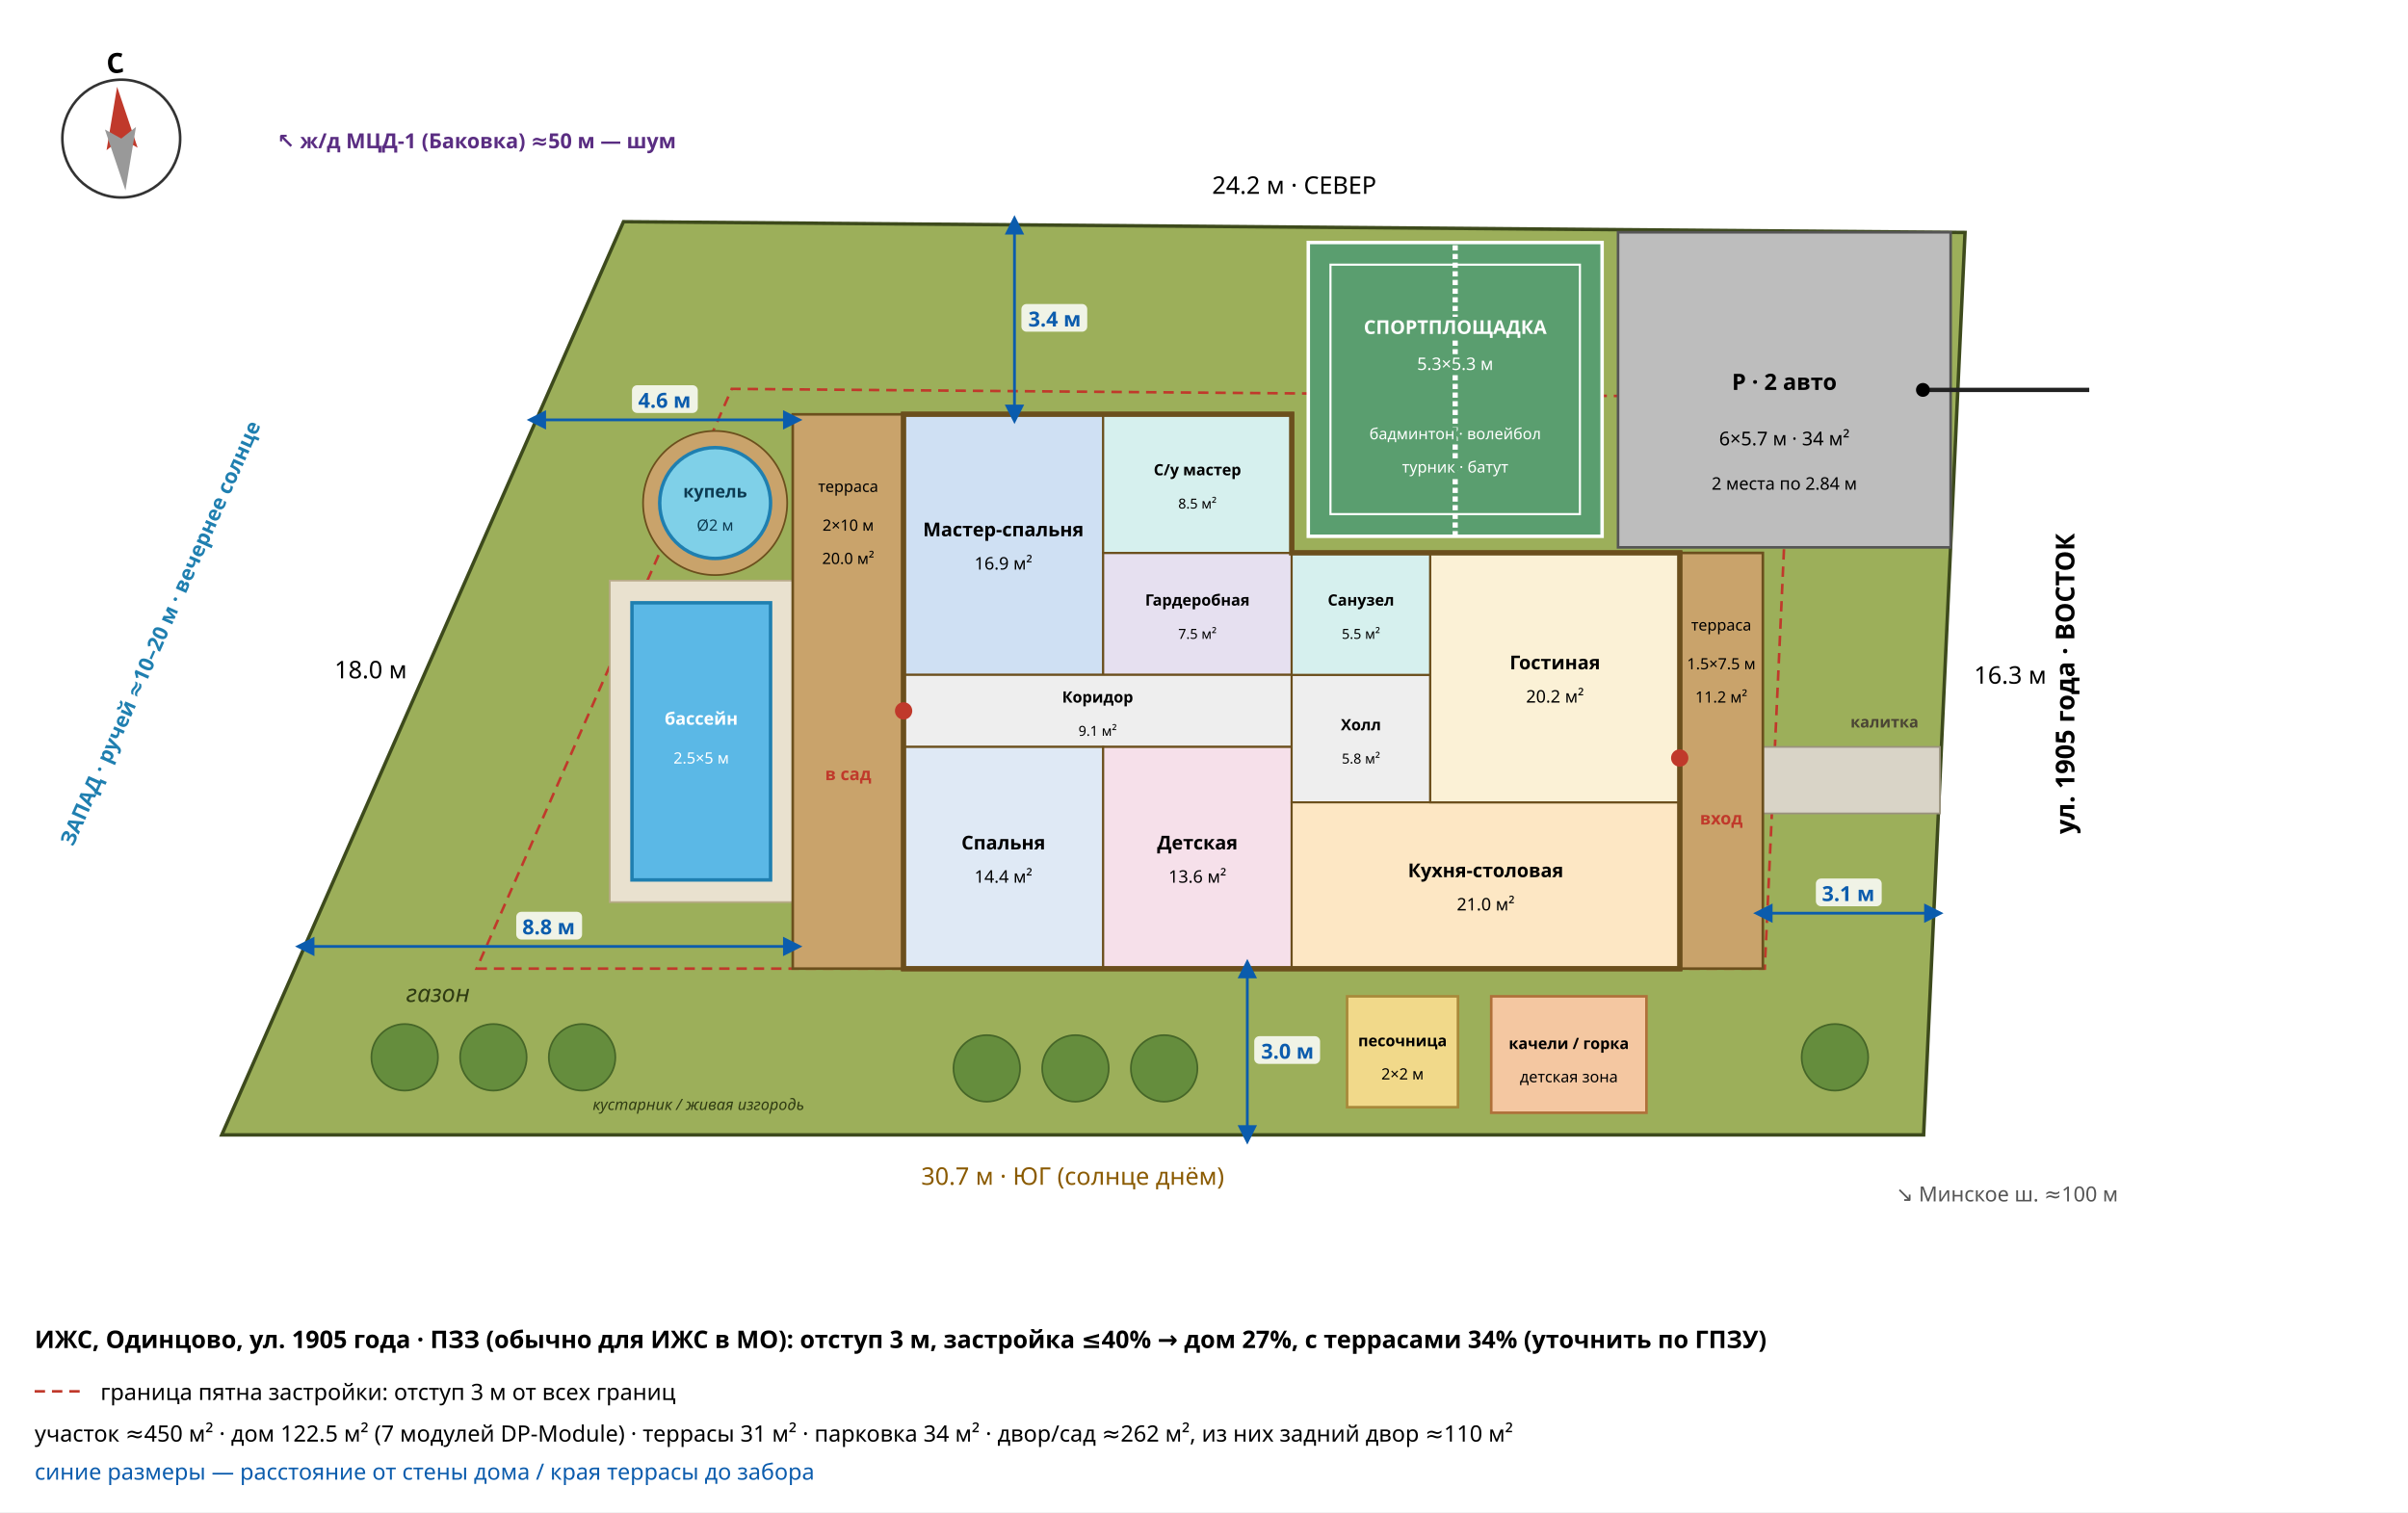
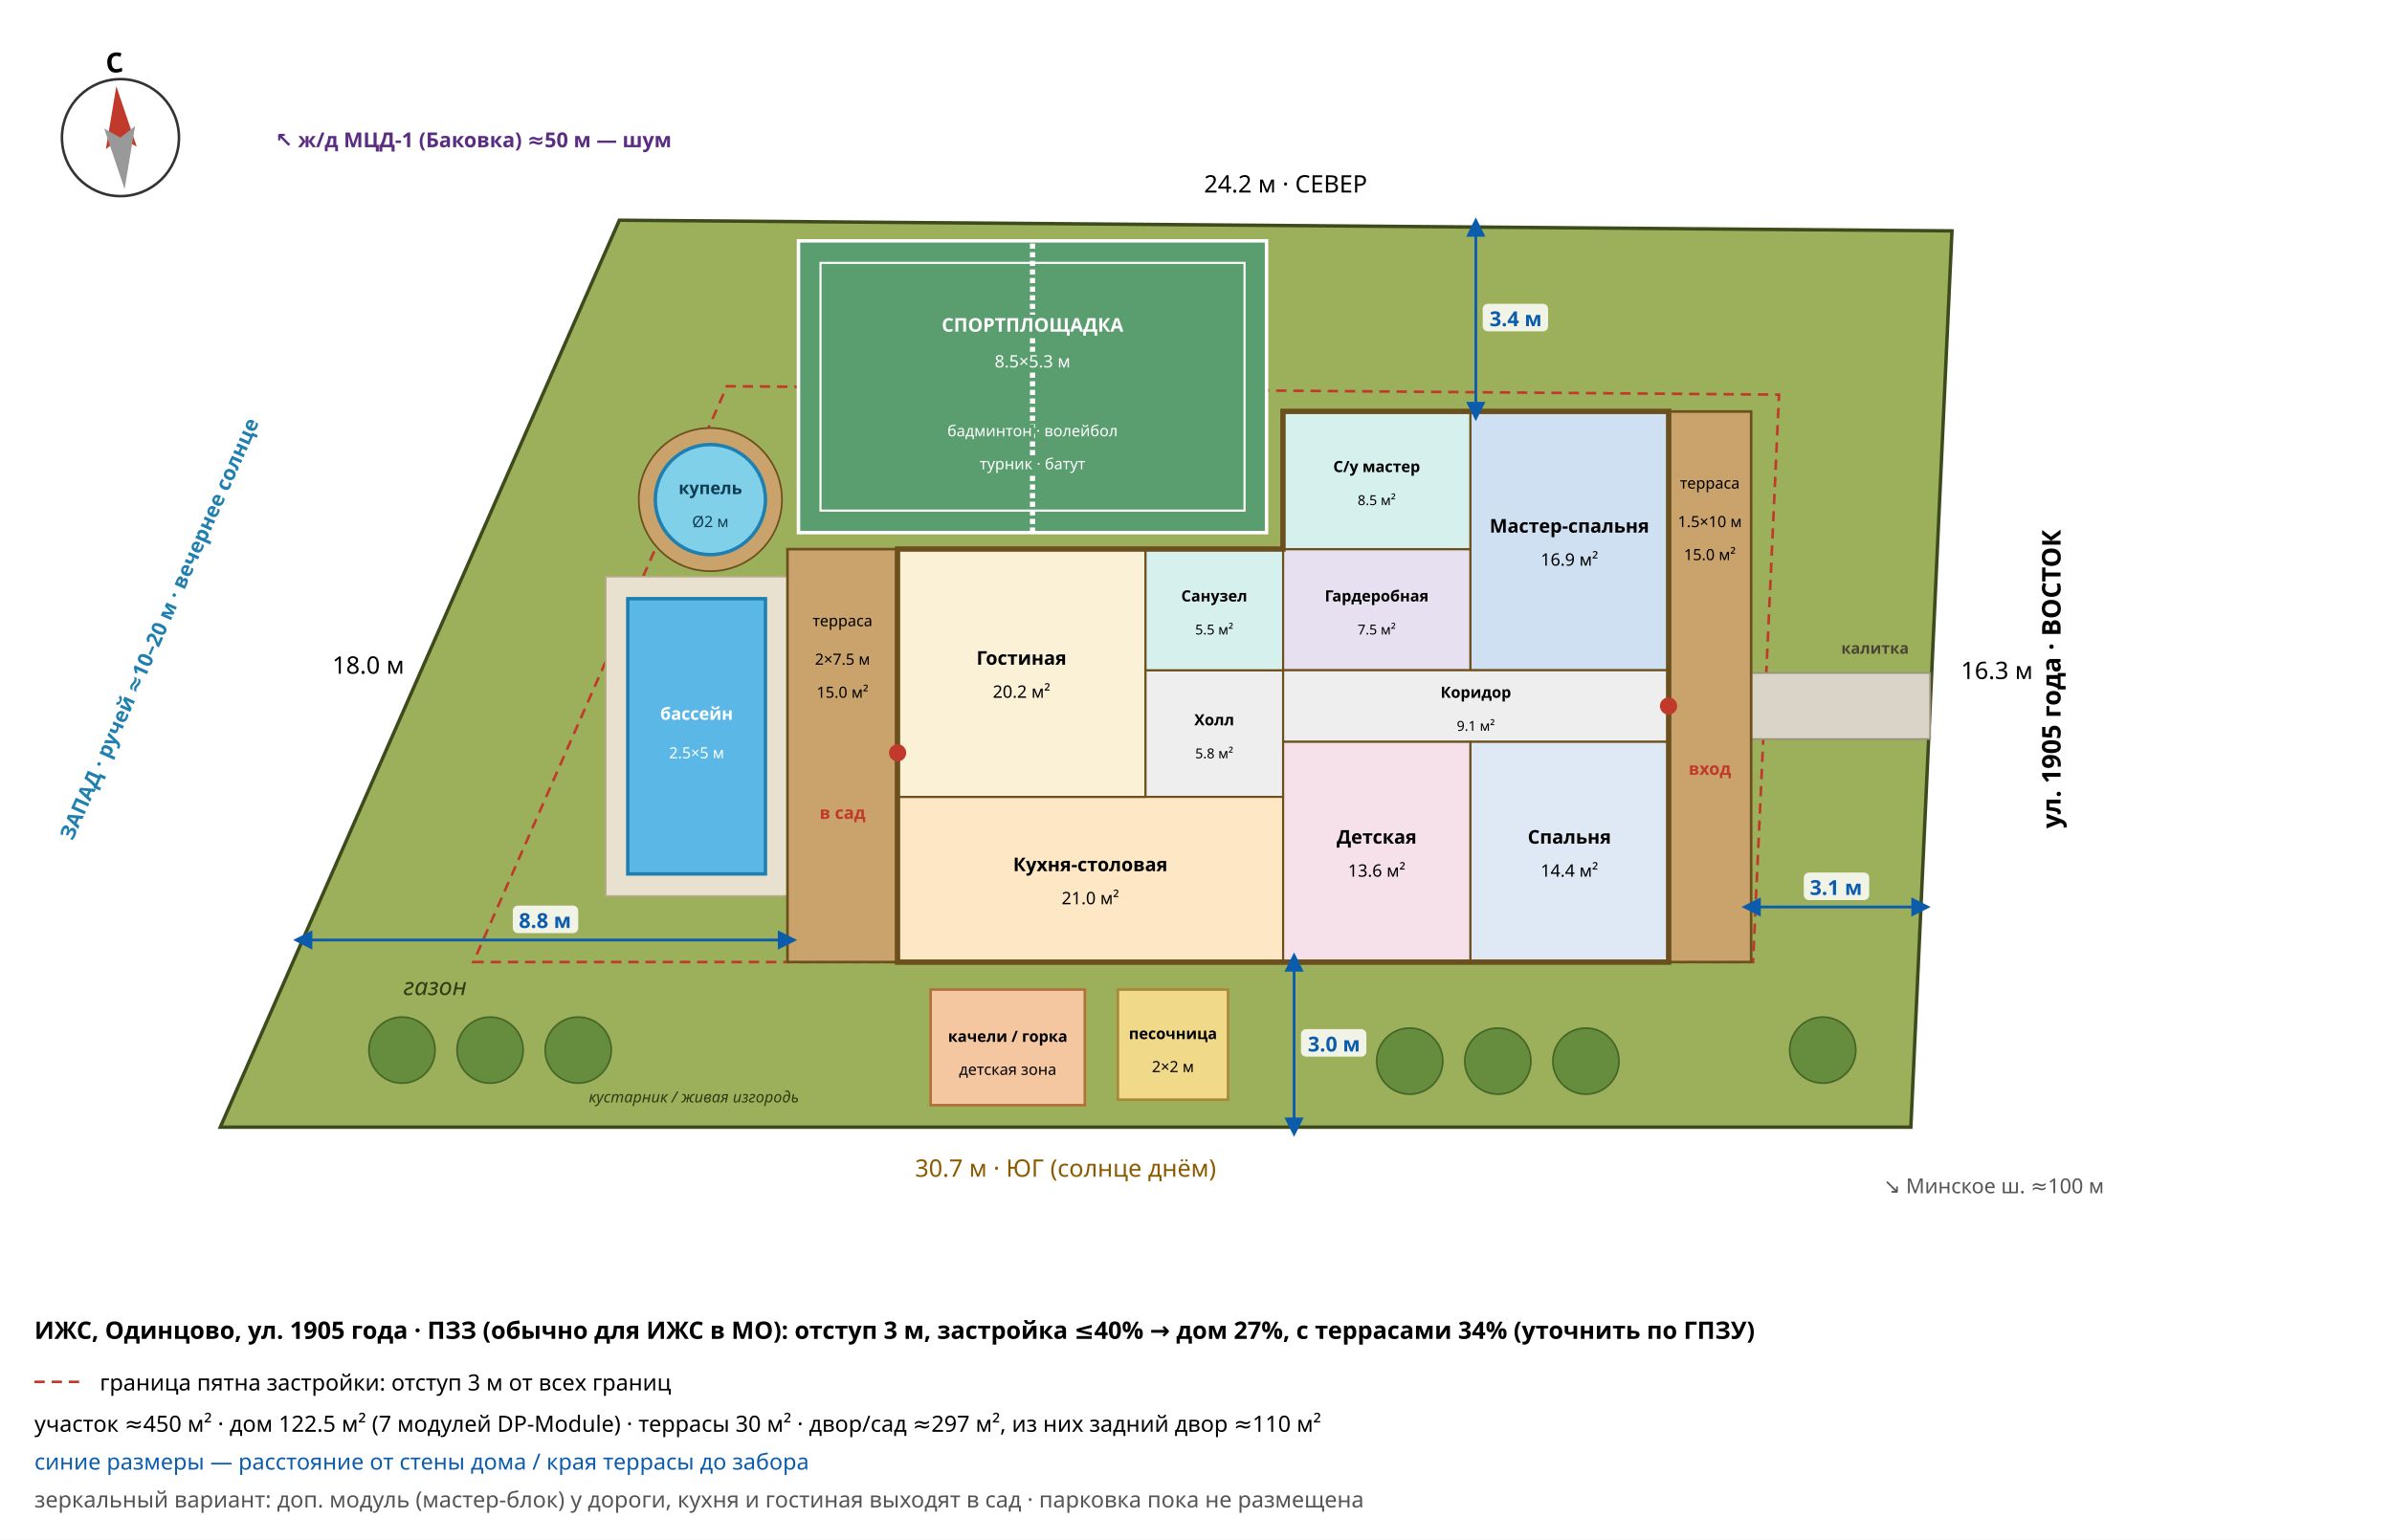
- <svg xmlns="http://www.w3.org/2000/svg" width="1390" height="873" viewBox="0 0 1390 873">
+ <svg xmlns="http://www.w3.org/2000/svg" width="1390" height="895" viewBox="0 0 1390 895">
  <rect width="100%" height="100%" fill="#fff" />
  <polygon points="128.0,655.2 1110.4,655.2 1134.3,134.2 359.9,128.0" fill="#9caf5a" stroke="#3d4a1c" stroke-width="2" />
  <polygon points="275.1,559.2 1018.7,559.2 1033.8,229.4 422.4,224.5" fill="none" stroke="#c0392b" stroke-width="1.5" stroke-dasharray="6 4" />
-   <polygon points="934.0,316.0 1126.0,316.0 1126.0,134.1 934.0,134.1" fill="#bdbdbd" stroke="#555" stroke-width="1.5" />
  <defs>
    <marker id="arr" viewBox="0 0 10 10" refX="5" refY="5" markerWidth="7" markerHeight="7" orient="auto-start-reverse">
      <path d="M0,0 L10,5 L0,10 z" fill="#0b5cad" />
    </marker>
  </defs>
-   <polygon points="1017.6,469.6 1119.8,469.6 1119.8,431.2 1017.6,431.2" fill="#d9d4c7" stroke="#9a927e" stroke-width="1" />
-   <text x="1087.8" y="420.0" font-size="9" text-anchor="middle" font-family="sans-serif" fill="#4a4434" font-weight="bold">калитка</text>
+   <polygon points="1017.6,429.6 1121.6,429.6 1121.6,391.2 1017.6,391.2" fill="#d9d4c7" stroke="#9a927e" stroke-width="1" />
+   <text x="1089.6" y="380.0" font-size="9" text-anchor="middle" font-family="sans-serif" fill="#4a4434" font-weight="bold">калитка</text>
  <circle cx="233.6" cy="610.4" r="19.2" fill="#5f8a3a" stroke="#3d5e22" stroke-width="1" opacity="0.9" />
  <circle cx="284.8" cy="610.4" r="19.2" fill="#5f8a3a" stroke="#3d5e22" stroke-width="1" opacity="0.9" />
  <circle cx="336.0" cy="610.4" r="19.2" fill="#5f8a3a" stroke="#3d5e22" stroke-width="1" opacity="0.9" />
-   <circle cx="569.6" cy="616.8" r="19.2" fill="#5f8a3a" stroke="#3d5e22" stroke-width="1" opacity="0.9" />
-   <circle cx="620.8" cy="616.8" r="19.2" fill="#5f8a3a" stroke="#3d5e22" stroke-width="1" opacity="0.9" />
-   <circle cx="672.0" cy="616.8" r="19.2" fill="#5f8a3a" stroke="#3d5e22" stroke-width="1" opacity="0.9" />
+   <circle cx="819.2" cy="616.8" r="19.2" fill="#5f8a3a" stroke="#3d5e22" stroke-width="1" opacity="0.9" />
+   <circle cx="870.4" cy="616.8" r="19.2" fill="#5f8a3a" stroke="#3d5e22" stroke-width="1" opacity="0.9" />
+   <circle cx="921.6" cy="616.8" r="19.2" fill="#5f8a3a" stroke="#3d5e22" stroke-width="1" opacity="0.9" />
  <circle cx="1059.2" cy="610.4" r="19.2" fill="#5f8a3a" stroke="#3d5e22" stroke-width="1" opacity="0.9" />
-   <polygon points="755.2,309.6 924.8,309.6 924.8,140.0 755.2,140.0" fill="#5a9e6f" stroke="#ffffff" stroke-width="2" />
-   <polygon points="768.0,296.8 912.0,296.8 912.0,152.8 768.0,152.8" fill="none" stroke="#ffffff" stroke-width="1.2" />
-   <line x1="840.0" y1="309.6" x2="840.0" y2="140.0" stroke="#ffffff" stroke-width="3" stroke-dasharray="3 2" />
-   <text x="840.0" y="192.8" font-size="11" text-anchor="middle" font-family="sans-serif" fill="#fff" font-weight="bold" stroke="#5a9e6f" stroke-width="4" paint-order="stroke">СПОРТПЛОЩАДКА</text>
-   <text x="840.0" y="213.6" font-size="10" text-anchor="middle" font-family="sans-serif" fill="#fff" stroke="#5a9e6f" stroke-width="4" paint-order="stroke">5.3×5.3 м</text>
-   <text x="840.0" y="253.6" font-size="9" text-anchor="middle" font-family="sans-serif" fill="#fff" stroke="#5a9e6f" stroke-width="4" paint-order="stroke">бадминтон · волейбол</text>
-   <text x="840.0" y="272.8" font-size="9" text-anchor="middle" font-family="sans-serif" fill="#fff" stroke="#5a9e6f" stroke-width="4" paint-order="stroke">турник · батут</text>
+   <polygon points="464.0,309.6 736.0,309.6 736.0,140.0 464.0,140.0" fill="#5a9e6f" stroke="#ffffff" stroke-width="2" />
+   <polygon points="476.8,296.8 723.2,296.8 723.2,152.8 476.8,152.8" fill="none" stroke="#ffffff" stroke-width="1.2" />
+   <line x1="600.0" y1="309.6" x2="600.0" y2="140.0" stroke="#ffffff" stroke-width="3" stroke-dasharray="3 2" />
+   <text x="600.0" y="192.8" font-size="11" text-anchor="middle" font-family="sans-serif" fill="#fff" font-weight="bold" stroke="#5a9e6f" stroke-width="4" paint-order="stroke">СПОРТПЛОЩАДКА</text>
+   <text x="600.0" y="213.6" font-size="10" text-anchor="middle" font-family="sans-serif" fill="#fff" stroke="#5a9e6f" stroke-width="4" paint-order="stroke">8.5×5.3 м</text>
+   <text x="600.0" y="253.6" font-size="9" text-anchor="middle" font-family="sans-serif" fill="#fff" stroke="#5a9e6f" stroke-width="4" paint-order="stroke">бадминтон · волейбол</text>
+   <text x="600.0" y="272.8" font-size="9" text-anchor="middle" font-family="sans-serif" fill="#fff" stroke="#5a9e6f" stroke-width="4" paint-order="stroke">турник · батут</text>
  <polygon points="352.0,520.8 457.6,520.8 457.6,335.2 352.0,335.2" fill="#e9e1cf" stroke="#b8ab8a" stroke-width="1" />
  <polygon points="364.8,508.0 444.8,508.0 444.8,348.0 364.8,348.0" fill="#5bb8e6" stroke="#1f7fb0" stroke-width="2" />
  <text x="404.8" y="418.4" font-size="10" text-anchor="middle" font-family="sans-serif" fill="#fff" font-weight="bold">бассейн</text>
  <text x="404.8" y="440.8" font-size="9" text-anchor="middle" font-family="sans-serif" fill="#fff">2.5×5 м</text>
  <circle cx="412.8" cy="290.4" r="41.6" fill="#c9a36b" stroke="#6b4f1d" stroke-width="1" />
  <circle cx="412.8" cy="290.4" r="32.0" fill="#7fd0e8" stroke="#1f7fb0" stroke-width="2" />
  <text x="412.8" y="287.2" font-size="10" text-anchor="middle" font-family="sans-serif" font-weight="bold" fill="#0d3b52">купель</text>
  <text x="412.8" y="306.4" font-size="9" text-anchor="middle" font-family="sans-serif" fill="#0d3b52">Ø2 м</text>
-   <polygon points="777.6,639.2 841.6,639.2 841.6,575.2 777.6,575.2" fill="#f1d98a" stroke="#a8893a" stroke-width="1.5" />
-   <text x="809.6" y="604.0" font-size="9" text-anchor="middle" font-family="sans-serif" font-weight="bold">песочница</text>
-   <text x="809.6" y="623.2" font-size="9" text-anchor="middle" font-family="sans-serif">2×2 м</text>
-   <polygon points="860.8,642.4 950.4,642.4 950.4,575.2 860.8,575.2" fill="#f4c7a1" stroke="#b0703a" stroke-width="1.5" />
-   <text x="905.6" y="605.6" font-size="9" text-anchor="middle" font-family="sans-serif" font-weight="bold">качели / горка</text>
-   <text x="905.6" y="624.8" font-size="9" text-anchor="middle" font-family="sans-serif">детская зона</text>
-   <polygon points="969.6,559.2 1017.6,559.2 1017.6,319.2 969.6,319.2" fill="#c9a36b" stroke="#6b4f1d" stroke-width="1.5" />
-   <text x="993.6" y="364.0" font-size="9" text-anchor="middle" font-family="sans-serif">терраса</text>
-   <text x="993.6" y="386.4" font-size="9" text-anchor="middle" font-family="sans-serif">1.5×7.5 м</text>
-   <text x="993.6" y="405.6" font-size="9" text-anchor="middle" font-family="sans-serif">11.2 м²</text>
-   <polygon points="457.6,559.2 521.6,559.2 521.6,239.2 457.6,239.2" fill="#c9a36b" stroke="#6b4f1d" stroke-width="1.5" />
-   <text x="489.6" y="284.0" font-size="9" text-anchor="middle" font-family="sans-serif">терраса</text>
-   <text x="489.6" y="306.4" font-size="9" text-anchor="middle" font-family="sans-serif">2×10 м</text>
-   <text x="489.6" y="325.6" font-size="9" text-anchor="middle" font-family="sans-serif">20.0 м²</text>
-   <polygon points="521.6,559.2 969.6,559.2 969.6,319.2 745.6,319.2 745.6,239.2 521.6,239.2" fill="#f3e6c8" stroke="#6b4f1d" stroke-width="3" />
-   <polygon points="521.6,389.6 636.8,389.6 636.8,239.2 521.6,239.2" fill="#cfe0f3" stroke="#6b4f1d" stroke-width="1.2" />
-   <polygon points="636.8,389.6 745.6,389.6 745.6,319.2 636.8,319.2" fill="#e6e0f0" stroke="#6b4f1d" stroke-width="1.2" />
-   <polygon points="636.8,319.2 745.6,319.2 745.6,239.2 636.8,239.2" fill="#d6f0ee" stroke="#6b4f1d" stroke-width="1.2" />
-   <polygon points="521.6,431.2 745.6,431.2 745.6,389.6 521.6,389.6" fill="#eeeeee" stroke="#6b4f1d" stroke-width="1.2" />
-   <polygon points="521.6,559.2 636.8,559.2 636.8,431.2 521.6,431.2" fill="#dfe9f5" stroke="#6b4f1d" stroke-width="1.2" />
-   <polygon points="636.8,559.2 745.6,559.2 745.6,431.2 636.8,431.2" fill="#f6e0ea" stroke="#6b4f1d" stroke-width="1.2" />
-   <polygon points="745.6,463.2 825.6,463.2 825.6,389.6 745.6,389.6" fill="#eeeeee" stroke="#6b4f1d" stroke-width="1.2" />
-   <polygon points="745.6,389.6 825.6,389.6 825.6,319.2 745.6,319.2" fill="#d6f0ee" stroke="#6b4f1d" stroke-width="1.2" />
-   <polygon points="745.6,559.2 969.6,559.2 969.6,463.2 745.6,463.2" fill="#fde7c4" stroke="#6b4f1d" stroke-width="1.2" />
-   <polygon points="825.6,463.2 969.6,463.2 969.6,319.2 825.6,319.2" fill="#fbf1d6" stroke="#6b4f1d" stroke-width="1.2" />
-   <polygon points="521.6,559.2 969.6,559.2 969.6,319.2 745.6,319.2 745.6,239.2 521.6,239.2" fill="none" stroke="#6b4f1d" stroke-width="3" />
-   <text x="579.2" y="309.6" font-size="11" text-anchor="middle" font-family="sans-serif" font-weight="bold">Мастер-спальня</text>
-   <text x="579.2" y="328.8" font-size="10" text-anchor="middle" font-family="sans-serif">16.9 м²</text>
-   <text x="691.2" y="349.6" font-size="9" text-anchor="middle" font-family="sans-serif" font-weight="bold">Гардеробная</text>
-   <text x="691.2" y="368.8" font-size="8" text-anchor="middle" font-family="sans-serif">7.5 м²</text>
-   <text x="691.2" y="274.4" font-size="9" text-anchor="middle" font-family="sans-serif" font-weight="bold">С/у мастер</text>
-   <text x="691.2" y="293.6" font-size="8" text-anchor="middle" font-family="sans-serif">8.5 м²</text>
-   <text x="633.6" y="405.6" font-size="9" text-anchor="middle" font-family="sans-serif" font-weight="bold">Коридор</text>
-   <text x="633.6" y="424.8" font-size="8" text-anchor="middle" font-family="sans-serif">9.1 м²</text>
-   <text x="579.2" y="490.4" font-size="11" text-anchor="middle" font-family="sans-serif" font-weight="bold">Спальня</text>
-   <text x="579.2" y="509.6" font-size="10" text-anchor="middle" font-family="sans-serif">14.4 м²</text>
-   <text x="691.2" y="490.4" font-size="11" text-anchor="middle" font-family="sans-serif" font-weight="bold">Детская</text>
-   <text x="691.2" y="509.6" font-size="10" text-anchor="middle" font-family="sans-serif">13.6 м²</text>
-   <text x="785.6" y="421.6" font-size="9" text-anchor="middle" font-family="sans-serif" font-weight="bold">Холл</text>
-   <text x="785.6" y="440.8" font-size="8" text-anchor="middle" font-family="sans-serif">5.8 м²</text>
-   <text x="785.6" y="349.6" font-size="9" text-anchor="middle" font-family="sans-serif" font-weight="bold">Санузел</text>
-   <text x="785.6" y="368.8" font-size="8" text-anchor="middle" font-family="sans-serif">5.5 м²</text>
-   <text x="857.6" y="506.4" font-size="11" text-anchor="middle" font-family="sans-serif" font-weight="bold">Кухня-столовая</text>
-   <text x="857.6" y="525.6" font-size="10" text-anchor="middle" font-family="sans-serif">21.0 м²</text>
-   <text x="897.6" y="386.4" font-size="11" text-anchor="middle" font-family="sans-serif" font-weight="bold">Гостиная</text>
-   <text x="897.6" y="405.6" font-size="10" text-anchor="middle" font-family="sans-serif">20.2 м²</text>
-   <circle cx="969.6" cy="437.6" r="5" fill="#c0392b" />
-   <text x="993.6" y="476.0" font-size="10" text-anchor="middle" font-family="sans-serif" fill="#c0392b" font-weight="bold">вход</text>
-   <circle cx="521.6" cy="410.4" r="5" fill="#c0392b" />
-   <text x="489.6" y="450.4" font-size="10" text-anchor="middle" font-family="sans-serif" fill="#c0392b" font-weight="bold">в сад</text>
+   <polygon points="649.6,639.2 713.6,639.2 713.6,575.2 649.6,575.2" fill="#f1d98a" stroke="#a8893a" stroke-width="1.5" />
+   <text x="681.6" y="604.0" font-size="9" text-anchor="middle" font-family="sans-serif" font-weight="bold">песочница</text>
+   <text x="681.6" y="623.2" font-size="9" text-anchor="middle" font-family="sans-serif">2×2 м</text>
+   <polygon points="540.8,642.4 630.4,642.4 630.4,575.2 540.8,575.2" fill="#f4c7a1" stroke="#b0703a" stroke-width="1.5" />
+   <text x="585.6" y="605.6" font-size="9" text-anchor="middle" font-family="sans-serif" font-weight="bold">качели / горка</text>
+   <text x="585.6" y="624.8" font-size="9" text-anchor="middle" font-family="sans-serif">детская зона</text>
+   <polygon points="969.6,559.2 1017.6,559.2 1017.6,239.2 969.6,239.2" fill="#c9a36b" stroke="#6b4f1d" stroke-width="1.5" />
+   <text x="993.6" y="284.0" font-size="9" text-anchor="middle" font-family="sans-serif">терраса</text>
+   <text x="993.6" y="306.4" font-size="9" text-anchor="middle" font-family="sans-serif">1.5×10 м</text>
+   <text x="993.6" y="325.6" font-size="9" text-anchor="middle" font-family="sans-serif">15.0 м²</text>
+   <polygon points="457.6,559.2 521.6,559.2 521.6,319.2 457.6,319.2" fill="#c9a36b" stroke="#6b4f1d" stroke-width="1.5" />
+   <text x="489.6" y="364.0" font-size="9" text-anchor="middle" font-family="sans-serif">терраса</text>
+   <text x="489.6" y="386.4" font-size="9" text-anchor="middle" font-family="sans-serif">2×7.5 м</text>
+   <text x="489.6" y="405.6" font-size="9" text-anchor="middle" font-family="sans-serif">15.0 м²</text>
+   <polygon points="521.6,559.2 969.6,559.2 969.6,239.2 745.6,239.2 745.6,319.2 521.6,319.2" fill="#f3e6c8" stroke="#6b4f1d" stroke-width="3" />
+   <polygon points="854.4,389.6 969.6,389.6 969.6,239.2 854.4,239.2" fill="#cfe0f3" stroke="#6b4f1d" stroke-width="1.2" />
+   <polygon points="745.6,389.6 854.4,389.6 854.4,319.2 745.6,319.2" fill="#e6e0f0" stroke="#6b4f1d" stroke-width="1.2" />
+   <polygon points="745.6,319.2 854.4,319.2 854.4,239.2 745.6,239.2" fill="#d6f0ee" stroke="#6b4f1d" stroke-width="1.2" />
+   <polygon points="745.6,431.2 969.6,431.2 969.6,389.6 745.6,389.6" fill="#eeeeee" stroke="#6b4f1d" stroke-width="1.2" />
+   <polygon points="854.4,559.2 969.6,559.2 969.6,431.2 854.4,431.2" fill="#dfe9f5" stroke="#6b4f1d" stroke-width="1.2" />
+   <polygon points="745.6,559.2 854.4,559.2 854.4,431.2 745.6,431.2" fill="#f6e0ea" stroke="#6b4f1d" stroke-width="1.2" />
+   <polygon points="665.6,463.2 745.6,463.2 745.6,389.6 665.6,389.6" fill="#eeeeee" stroke="#6b4f1d" stroke-width="1.2" />
+   <polygon points="665.6,389.6 745.6,389.6 745.6,319.2 665.6,319.2" fill="#d6f0ee" stroke="#6b4f1d" stroke-width="1.2" />
+   <polygon points="521.6,559.2 745.6,559.2 745.6,463.2 521.6,463.2" fill="#fde7c4" stroke="#6b4f1d" stroke-width="1.2" />
+   <polygon points="521.6,463.2 665.6,463.2 665.6,319.2 521.6,319.2" fill="#fbf1d6" stroke="#6b4f1d" stroke-width="1.2" />
+   <polygon points="521.6,559.2 969.6,559.2 969.6,239.2 745.6,239.2 745.6,319.2 521.6,319.2" fill="none" stroke="#6b4f1d" stroke-width="3" />
+   <text x="912.0" y="309.6" font-size="11" text-anchor="middle" font-family="sans-serif" font-weight="bold">Мастер-спальня</text>
+   <text x="912.0" y="328.8" font-size="10" text-anchor="middle" font-family="sans-serif">16.9 м²</text>
+   <text x="800.0" y="349.6" font-size="9" text-anchor="middle" font-family="sans-serif" font-weight="bold">Гардеробная</text>
+   <text x="800.0" y="368.8" font-size="8" text-anchor="middle" font-family="sans-serif">7.5 м²</text>
+   <text x="800.0" y="274.4" font-size="9" text-anchor="middle" font-family="sans-serif" font-weight="bold">С/у мастер</text>
+   <text x="800.0" y="293.6" font-size="8" text-anchor="middle" font-family="sans-serif">8.5 м²</text>
+   <text x="857.6" y="405.6" font-size="9" text-anchor="middle" font-family="sans-serif" font-weight="bold">Коридор</text>
+   <text x="857.6" y="424.8" font-size="8" text-anchor="middle" font-family="sans-serif">9.1 м²</text>
+   <text x="912.0" y="490.4" font-size="11" text-anchor="middle" font-family="sans-serif" font-weight="bold">Спальня</text>
+   <text x="912.0" y="509.6" font-size="10" text-anchor="middle" font-family="sans-serif">14.4 м²</text>
+   <text x="800.0" y="490.4" font-size="11" text-anchor="middle" font-family="sans-serif" font-weight="bold">Детская</text>
+   <text x="800.0" y="509.6" font-size="10" text-anchor="middle" font-family="sans-serif">13.6 м²</text>
+   <text x="705.6" y="421.6" font-size="9" text-anchor="middle" font-family="sans-serif" font-weight="bold">Холл</text>
+   <text x="705.6" y="440.8" font-size="8" text-anchor="middle" font-family="sans-serif">5.8 м²</text>
+   <text x="705.6" y="349.6" font-size="9" text-anchor="middle" font-family="sans-serif" font-weight="bold">Санузел</text>
+   <text x="705.6" y="368.8" font-size="8" text-anchor="middle" font-family="sans-serif">5.5 м²</text>
+   <text x="633.6" y="506.4" font-size="11" text-anchor="middle" font-family="sans-serif" font-weight="bold">Кухня-столовая</text>
+   <text x="633.6" y="525.6" font-size="10" text-anchor="middle" font-family="sans-serif">21.0 м²</text>
+   <text x="593.6" y="386.4" font-size="11" text-anchor="middle" font-family="sans-serif" font-weight="bold">Гостиная</text>
+   <text x="593.6" y="405.6" font-size="10" text-anchor="middle" font-family="sans-serif">20.2 м²</text>
+   <circle cx="969.6" cy="410.4" r="5" fill="#c0392b" />
+   <text x="993.6" y="450.4" font-size="10" text-anchor="middle" font-family="sans-serif" fill="#c0392b" font-weight="bold">вход</text>
+   <circle cx="521.6" cy="437.6" r="5" fill="#c0392b" />
+   <text x="489.6" y="476.0" font-size="10" text-anchor="middle" font-family="sans-serif" fill="#c0392b" font-weight="bold">в сад</text>
  <line x1="457.6" y1="546.4" x2="175.9" y2="546.4" stroke="#0b5cad" stroke-width="1.6" marker-start="url(#arr)" marker-end="url(#arr)" />
  <rect x="298.0" y="526.4" width="38" height="16" rx="3" fill="#fff" opacity="0.85" />
  <text x="316.7" y="539.4" font-size="12" font-weight="bold" fill="#0b5cad" text-anchor="middle" font-family="sans-serif">8.8 м</text>
-   <line x1="457.6" y1="242.4" x2="309.6" y2="242.4" stroke="#0b5cad" stroke-width="1.6" marker-start="url(#arr)" marker-end="url(#arr)" />
-   <rect x="364.8" y="222.4" width="38" height="16" rx="3" fill="#fff" opacity="0.85" />
-   <text x="383.6" y="235.4" font-size="12" font-weight="bold" fill="#0b5cad" text-anchor="middle" font-family="sans-serif">4.6 м</text>
-   <line x1="720.0" y1="559.2" x2="720.0" y2="655.2" stroke="#0b5cad" stroke-width="1.6" marker-start="url(#arr)" marker-end="url(#arr)" />
-   <rect x="724.0" y="598.2" width="38" height="16" rx="3" fill="#fff" opacity="0.85" />
-   <text x="728.0" y="611.2" font-size="12" font-weight="bold" fill="#0b5cad" font-family="sans-serif">3.0 м</text>
-   <line x1="585.6" y1="239.2" x2="585.6" y2="129.8" stroke="#0b5cad" stroke-width="1.6" marker-start="url(#arr)" marker-end="url(#arr)" />
-   <rect x="589.6" y="175.5" width="38" height="16" rx="3" fill="#fff" opacity="0.85" />
-   <text x="593.6" y="188.5" font-size="12" font-weight="bold" fill="#0b5cad" font-family="sans-serif">3.4 м</text>
+   <line x1="752.0" y1="559.2" x2="752.0" y2="655.2" stroke="#0b5cad" stroke-width="1.6" marker-start="url(#arr)" marker-end="url(#arr)" />
+   <rect x="756.0" y="598.2" width="38" height="16" rx="3" fill="#fff" opacity="0.85" />
+   <text x="760.0" y="611.2" font-size="12" font-weight="bold" fill="#0b5cad" font-family="sans-serif">3.0 м</text>
+   <line x1="857.6" y1="239.2" x2="857.6" y2="132.0" stroke="#0b5cad" stroke-width="1.6" marker-start="url(#arr)" marker-end="url(#arr)" />
+   <rect x="861.6" y="176.6" width="38" height="16" rx="3" fill="#fff" opacity="0.85" />
+   <text x="865.6" y="189.6" font-size="12" font-weight="bold" fill="#0b5cad" font-family="sans-serif">3.4 м</text>
  <line x1="1017.6" y1="527.2" x2="1116.3" y2="527.2" stroke="#0b5cad" stroke-width="1.6" marker-start="url(#arr)" marker-end="url(#arr)" />
  <rect x="1048.2" y="507.2" width="38" height="16" rx="3" fill="#fff" opacity="0.85" />
  <text x="1066.9" y="520.2" font-size="12" font-weight="bold" fill="#0b5cad" text-anchor="middle" font-family="sans-serif">3.1 м</text>
-   <text x="1030.0" y="225.1" font-size="13" text-anchor="middle" font-family="sans-serif" font-weight="bold">P · 2 авто</text>
-   <text x="1030.0" y="257.1" font-size="11" text-anchor="middle" font-family="sans-serif">6×5.7 м · 34 м²</text>
-   <text x="1030.0" y="282.7" font-size="10" text-anchor="middle" font-family="sans-serif">2 места по 2.84 м</text>
  <text x="619.2" y="684.0" font-size="14" text-anchor="middle" font-family="sans-serif" fill="#8a5a00">30.7 м · ЮГ (солнце днём)</text>
  <text x="747.1" y="111.9" font-size="14" text-anchor="middle" font-family="sans-serif">24.2 м · СЕВЕР</text>
  <text x="214.0" y="391.6" font-size="14" text-anchor="middle" font-family="sans-serif">18.0 м</text>
  <text x="1160.4" y="394.7" font-size="14" text-anchor="middle" font-family="sans-serif">16.3 м</text>
  <text x="1197.4" y="394.7" font-size="15" font-weight="bold" text-anchor="middle" font-family="sans-serif" transform="rotate(-90 1197.4 394.7)">ул. 1905 года · ВОСТОК</text>
-   <line x1="1206.0" y1="225.1" x2="1110.0" y2="225.1" stroke="#222" stroke-width="2.5" />
-   <circle cx="1110.0" cy="225.1" r="4" />
  <text x="252.8" y="578.4" font-size="14" text-anchor="middle" font-family="sans-serif" fill="#2f3b12" font-style="italic">газон</text>
  <text x="403.2" y="640.8" font-size="9" text-anchor="middle" font-family="sans-serif" fill="#2f3b12" font-style="italic">кустарник / живая изгородь</text>
  <g transform="rotate(-4.6 70 80)">
    <circle cx="70" cy="80" r="34" fill="#fff" stroke="#333" stroke-width="1.5" />
    <path d="M70,50 L79,86 L70,80 L61,86 z" fill="#c0392b" />
    <path d="M70,110 L79,74 L70,80 L61,74 z" fill="#999" />
    <text x="70" y="42" font-size="16" font-weight="bold" text-anchor="middle" font-family="sans-serif">С</text>
  </g>
  <text x="160.0" y="85.6" font-size="12" fill="#5a2d82" font-weight="bold" font-family="sans-serif">↖ ж/д МЦД-1 (Баковка) ≈50 м — шум</text>
  <text x="96.4" y="367.2" font-size="12" fill="#1f7fb0" font-weight="bold" text-anchor="middle" font-family="sans-serif" transform="rotate(-66 96.4 367.2)">ЗАПАД · ручей ≈10–20 м · вечернее солнце</text>
  <text x="1094.4" y="693.6" font-size="12" fill="#555" font-family="sans-serif">↘ Минское ш. ≈100 м</text>
  <rect x="20" y="796.24" width="28" height="0" stroke="#c0392b" stroke-dasharray="6 4" stroke-width="1.5" />
  <line x1="20" y1="803.24" x2="50" y2="803.24" stroke="#c0392b" stroke-dasharray="6 4" stroke-width="1.5" />
  <text x="58" y="808.24" font-size="13" font-family="sans-serif">граница пятна застройки: отступ 3 м от всех границ</text>
-   <text x="20" y="832.24" font-size="13" font-family="sans-serif">участок ≈450 м² · дом 122.5 м² (7 модулей DP-Module) · террасы 31 м² · парковка 34 м² · двор/сад ≈262 м², из них задний двор ≈110 м²</text>
+   <text x="20" y="832.24" font-size="13" font-family="sans-serif">участок ≈450 м² · дом 122.5 м² (7 модулей DP-Module) · террасы 30 м² · двор/сад ≈297 м², из них задний двор ≈110 м²</text>
  <text x="20" y="778.24" font-size="14" font-weight="bold" font-family="sans-serif">ИЖС, Одинцово, ул. 1905 года · ПЗЗ (обычно для ИЖС в МО): отступ 3 м, застройка ≤40% → дом 27%, с террасами 34% (уточнить по ГПЗУ)</text>
  <text x="20" y="854.24" font-size="13" fill="#0b5cad" font-family="sans-serif">синие размеры — расстояние от стены дома / края террасы до забора</text>
+   <text x="20" y="876.24" font-size="13" fill="#555" font-family="sans-serif">зеркальный вариант: доп. модуль (мастер-блок) у дороги, кухня и гостиная выходят в сад · парковка пока не размещена</text>
</svg>
